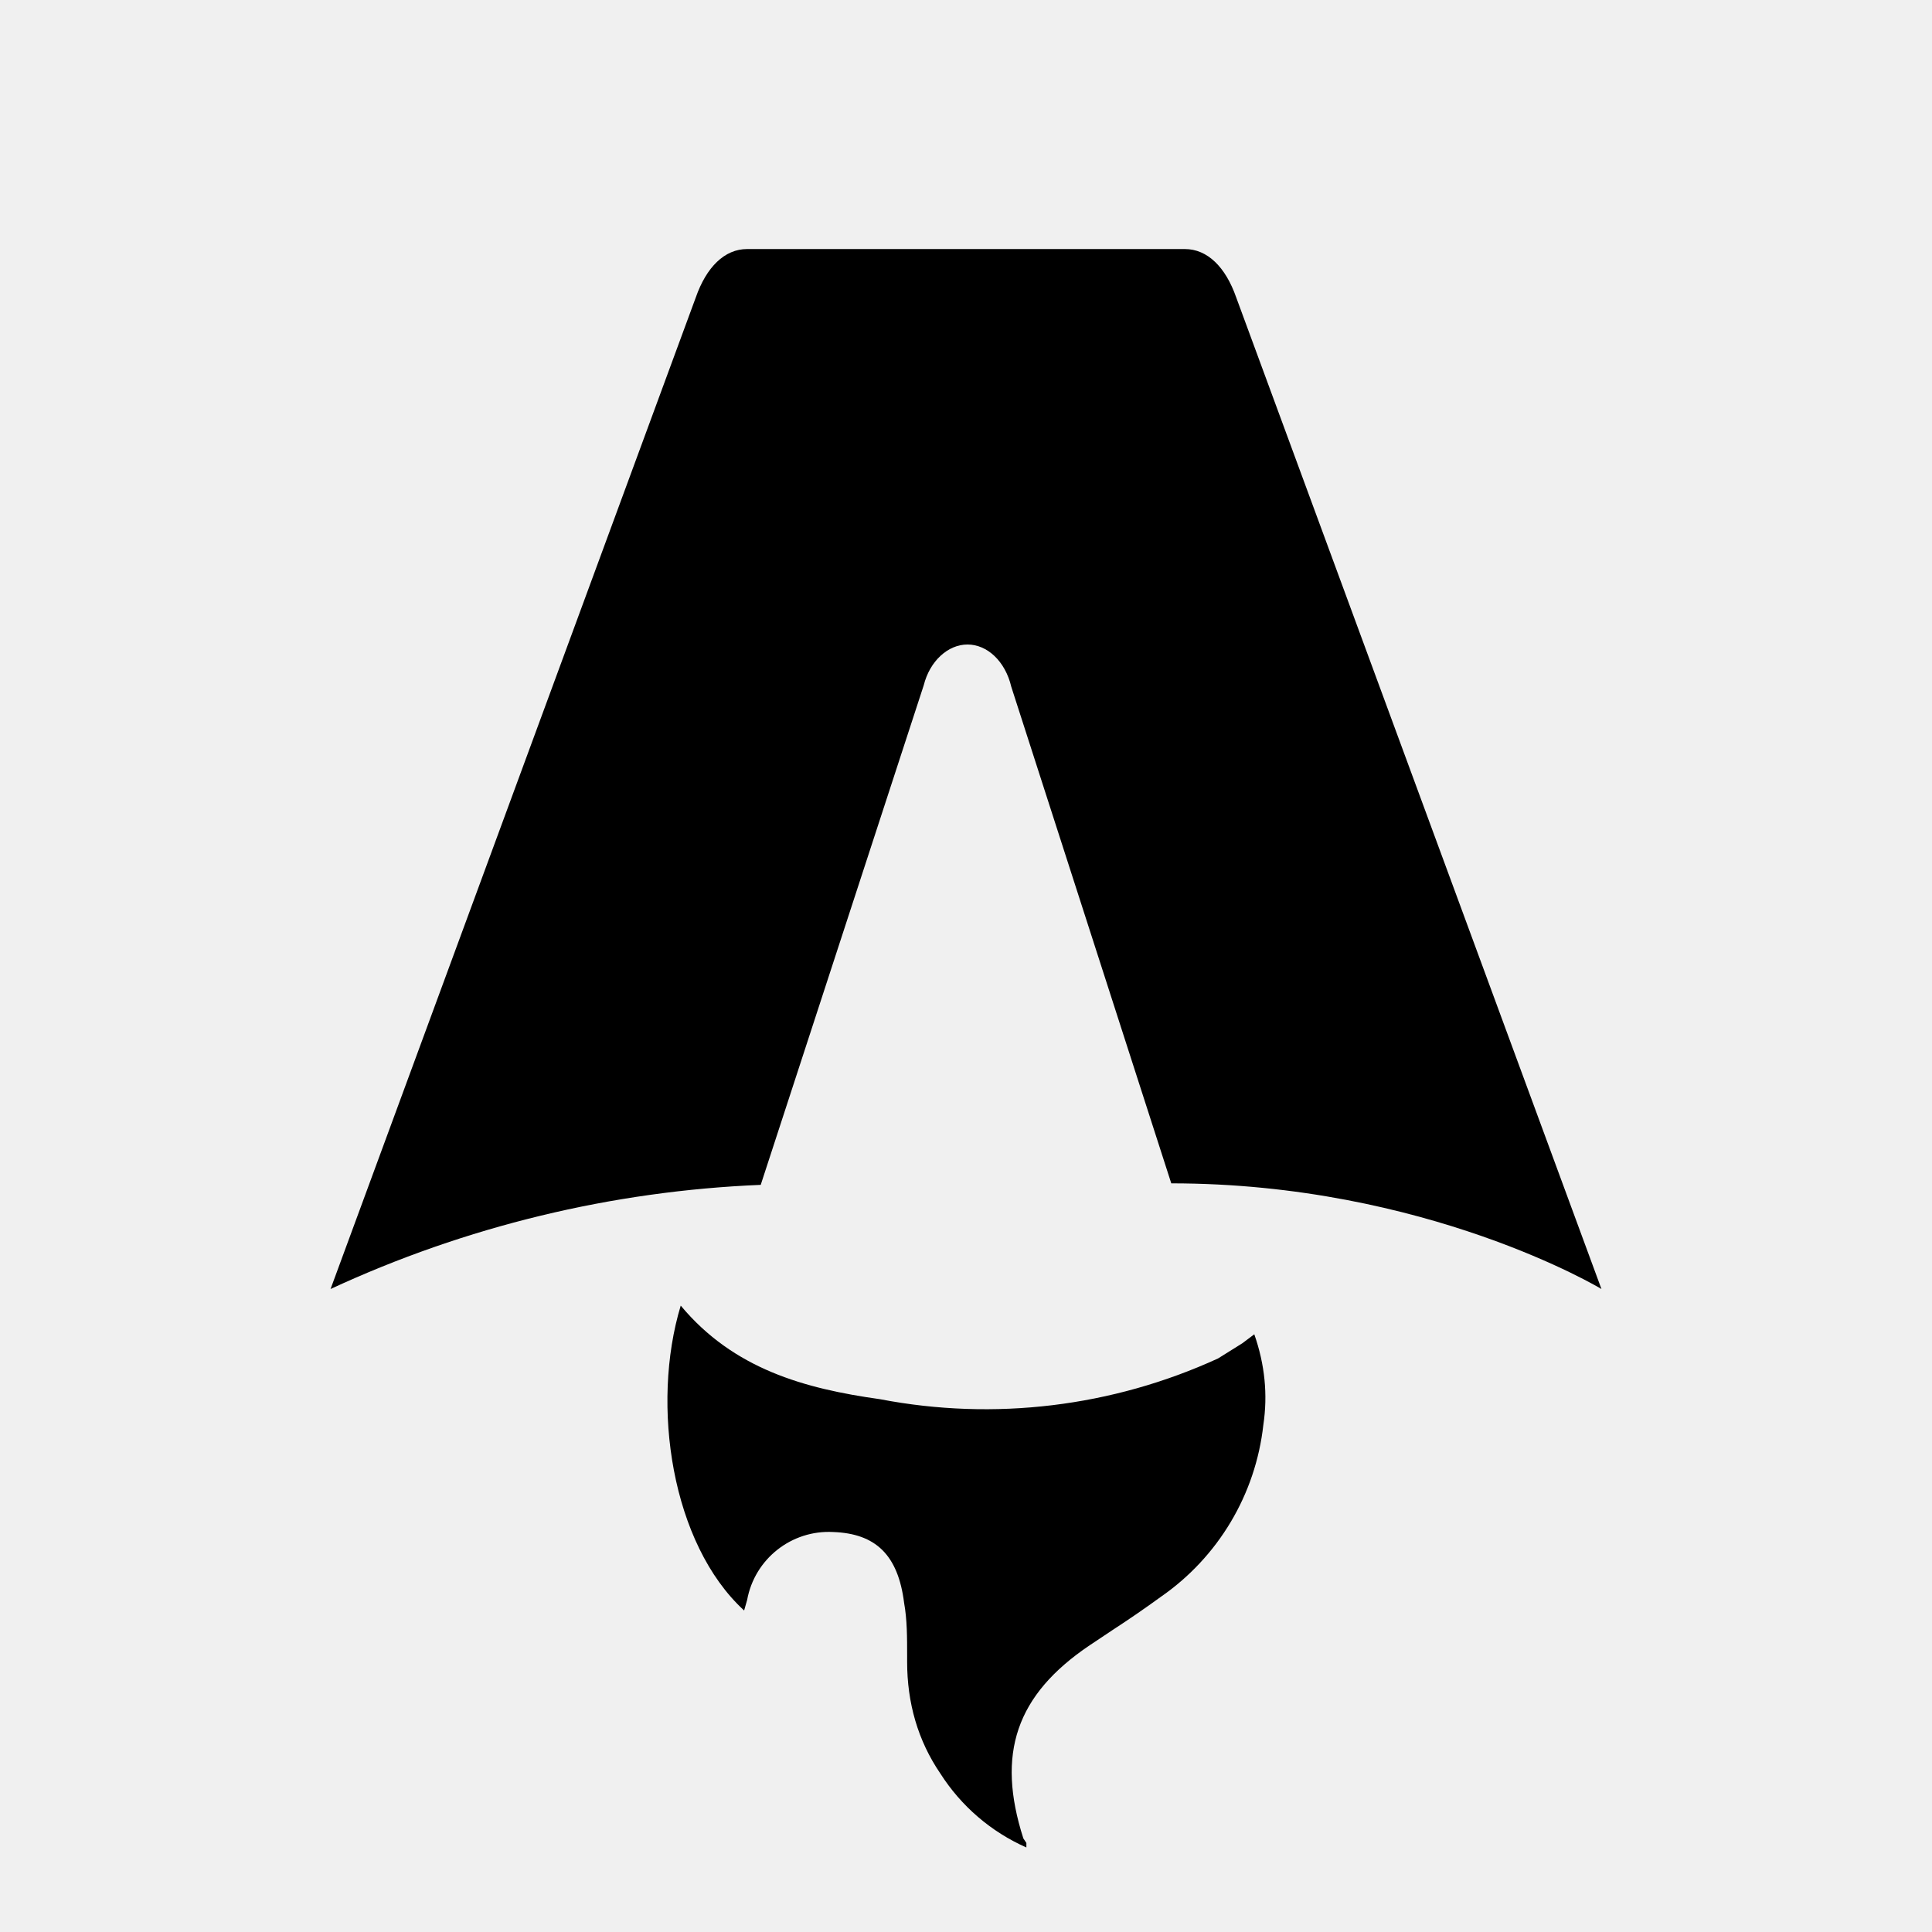
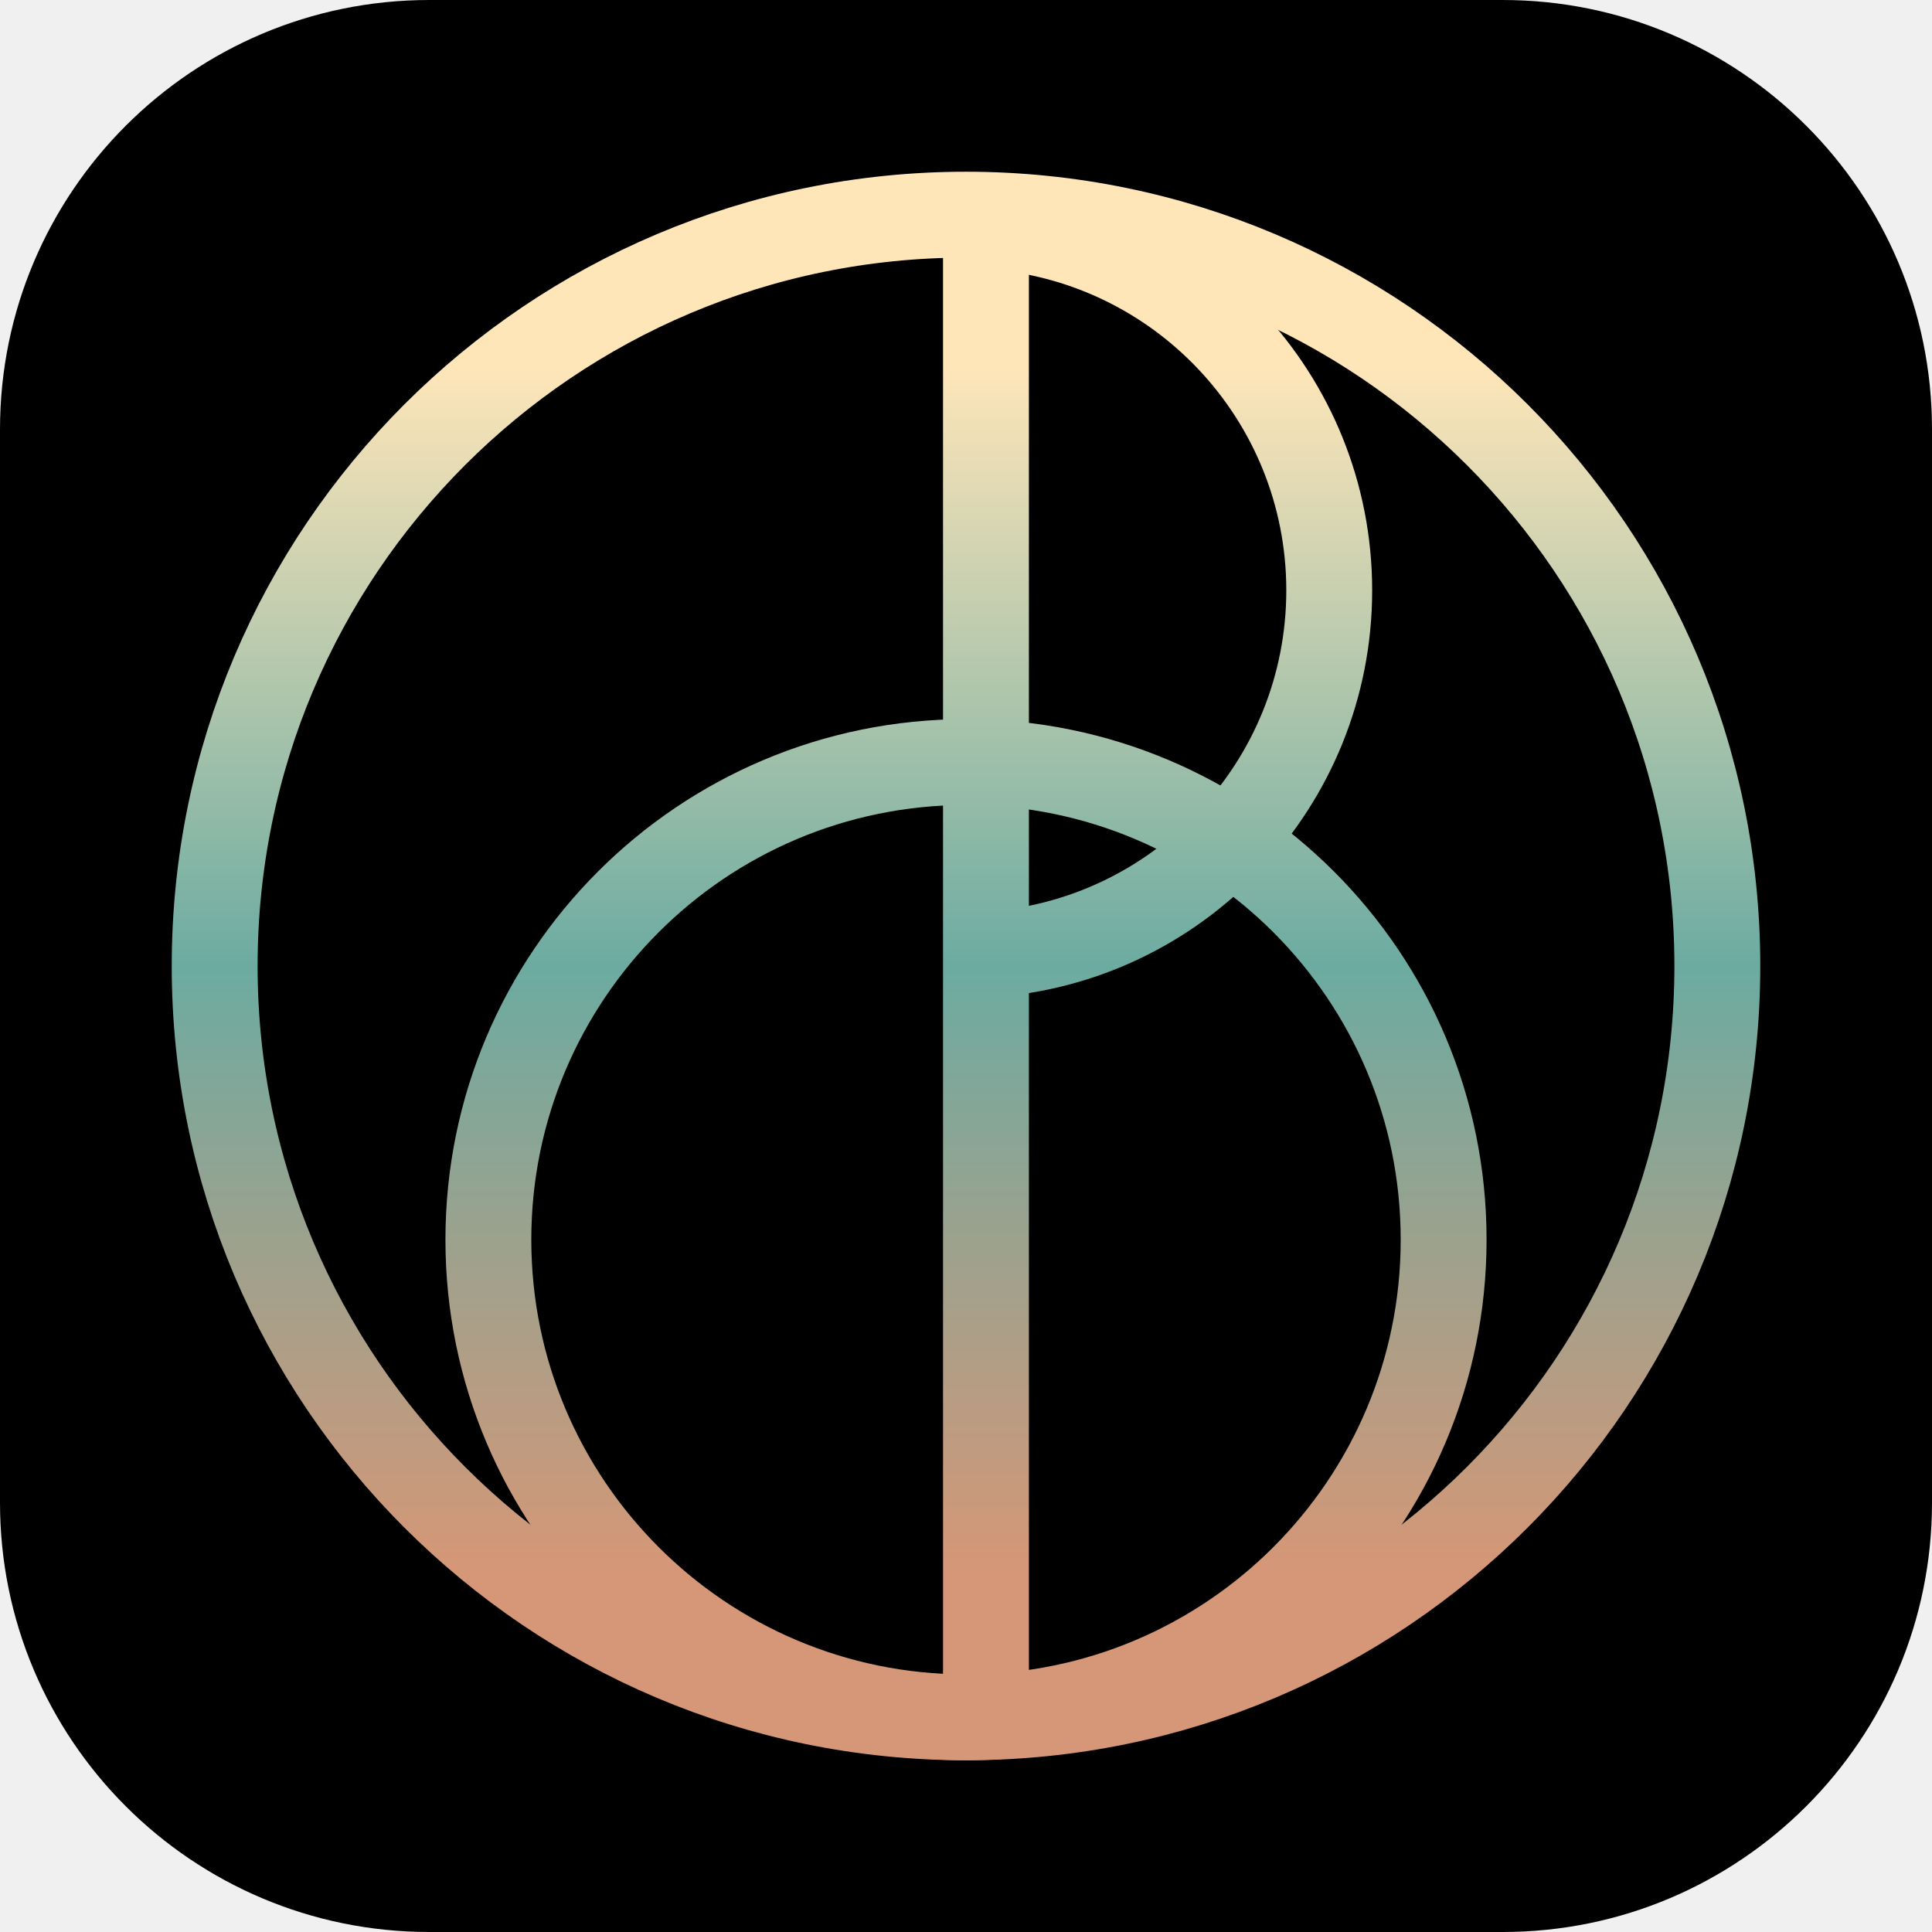
- <svg xmlns="http://www.w3.org/2000/svg" fill="none" viewBox="0 0 128 128">
-   <path d="M50.4 78.5a75.1 75.1 0 0 0-28.5 6.9l24.2-65.7c.7-2 1.9-3.2 3.4-3.2h29c1.5 0 2.7 1.2 3.4 3.2l24.2 65.7s-11.6-7-28.5-7L67 45.5c-.4-1.7-1.6-2.8-2.9-2.8-1.3 0-2.5 1.1-2.9 2.7L50.4 78.5Zm-1.1 28.2Zm-4.2-20.2c-2 6.6-.6 15.8 4.2 20.2a17.5 17.5 0 0 1 .2-.7 5.5 5.5 0 0 1 5.7-4.5c2.8.1 4.3 1.5 4.7 4.7.2 1.1.2 2.3.2 3.5v.4c0 2.7.7 5.2 2.2 7.4a13 13 0 0 0 5.7 4.9v-.3l-.2-.3c-1.8-5.6-.5-9.5 4.4-12.8l1.5-1a73 73 0 0 0 3.2-2.2 16 16 0 0 0 6.8-11.4c.3-2 .1-4-.6-6l-.8.6-1.6 1a37 37 0 0 1-22.4 2.7c-5-.7-9.7-2-13.2-6.2Z" />
-   <style>
-         path { fill: #000; }
-         @media (prefers-color-scheme: dark) {
-             path { fill: #FFF; }
-         }
-     </style>
+ <svg xmlns="http://www.w3.org/2000/svg" viewBox="0 0 72 72">
+   <defs>
+     <linearGradient id="g" gradientUnits="userSpaceOnUse" x1="0" y1="8" x2="0" y2="64">
+       <stop offset="0" stop-color="#FFE6B9" />
+       <stop offset=".5" stop-color="#6CABA1" />
+       <stop offset="1" stop-color="#D59777" />
+     </linearGradient>
+   </defs>
+   <rect width="72" height="72" rx="16" fill="#000" />
+   <g transform="translate(36 36) scale(0.8) translate(-36 -36)" fill="none" stroke="url(#g)" stroke-width="4">
+     <circle cx="36" cy="36" r="35" />
+     <circle cx="36" cy="48.75" r="22.25" />
+     <path d="M36.93 1v70" />
+     <path d="M36.93 1.53A17 17 0 0 1 36.93 35.47" />
+   </g>
</svg>
